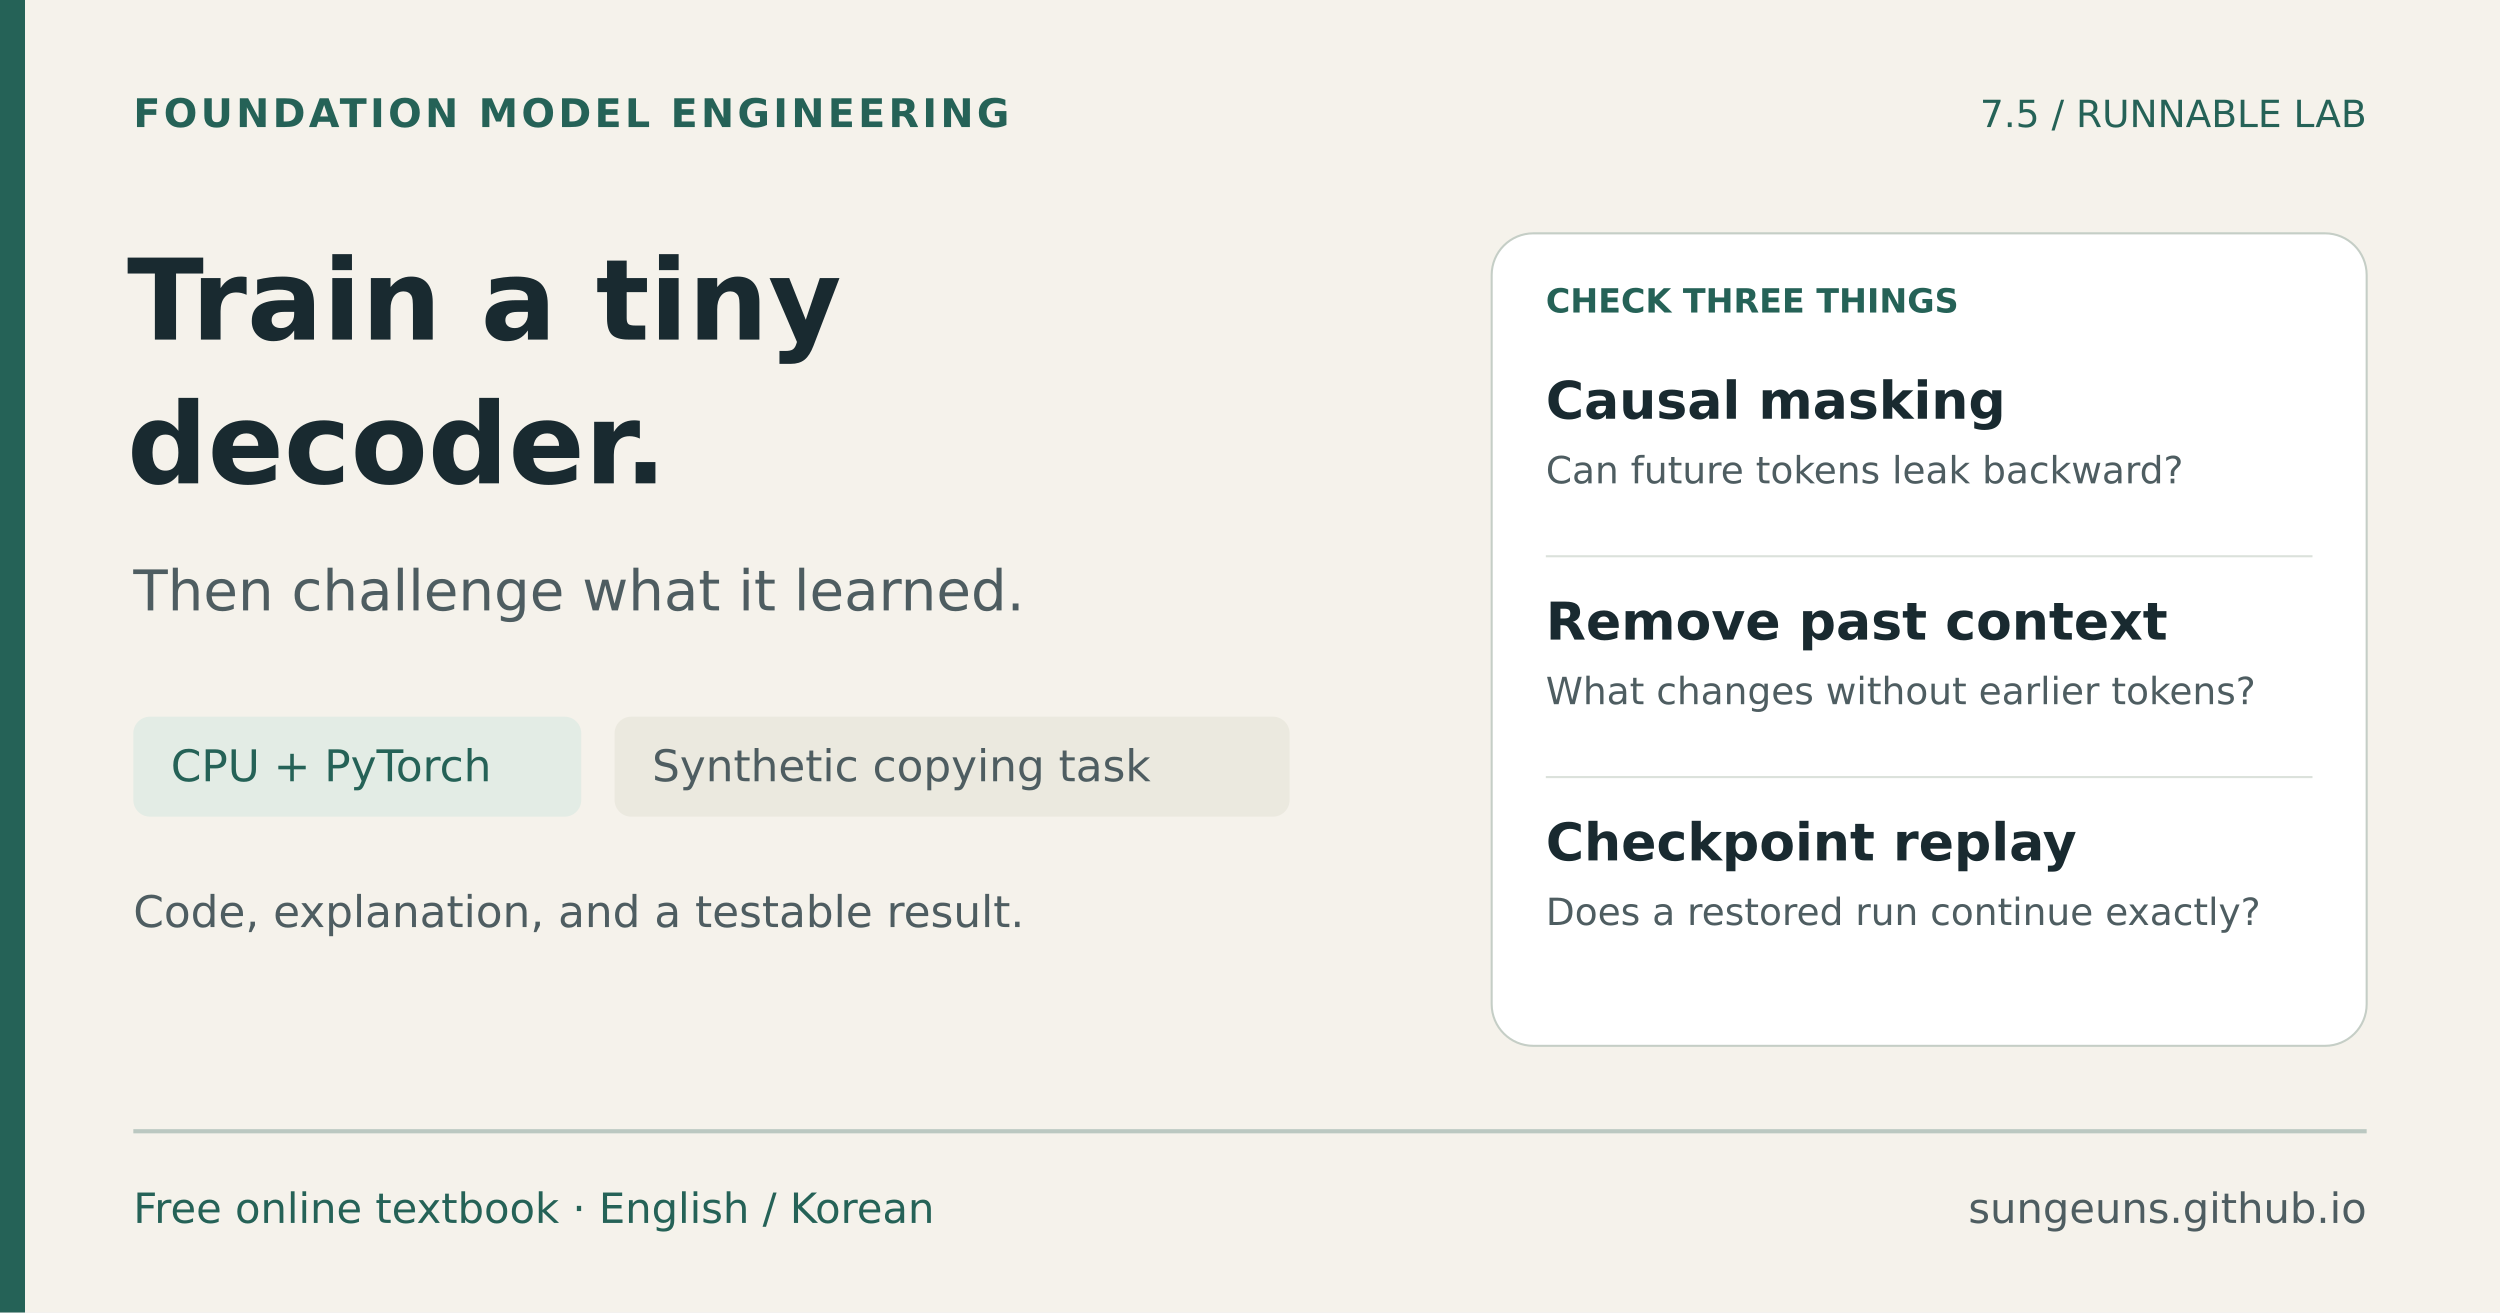
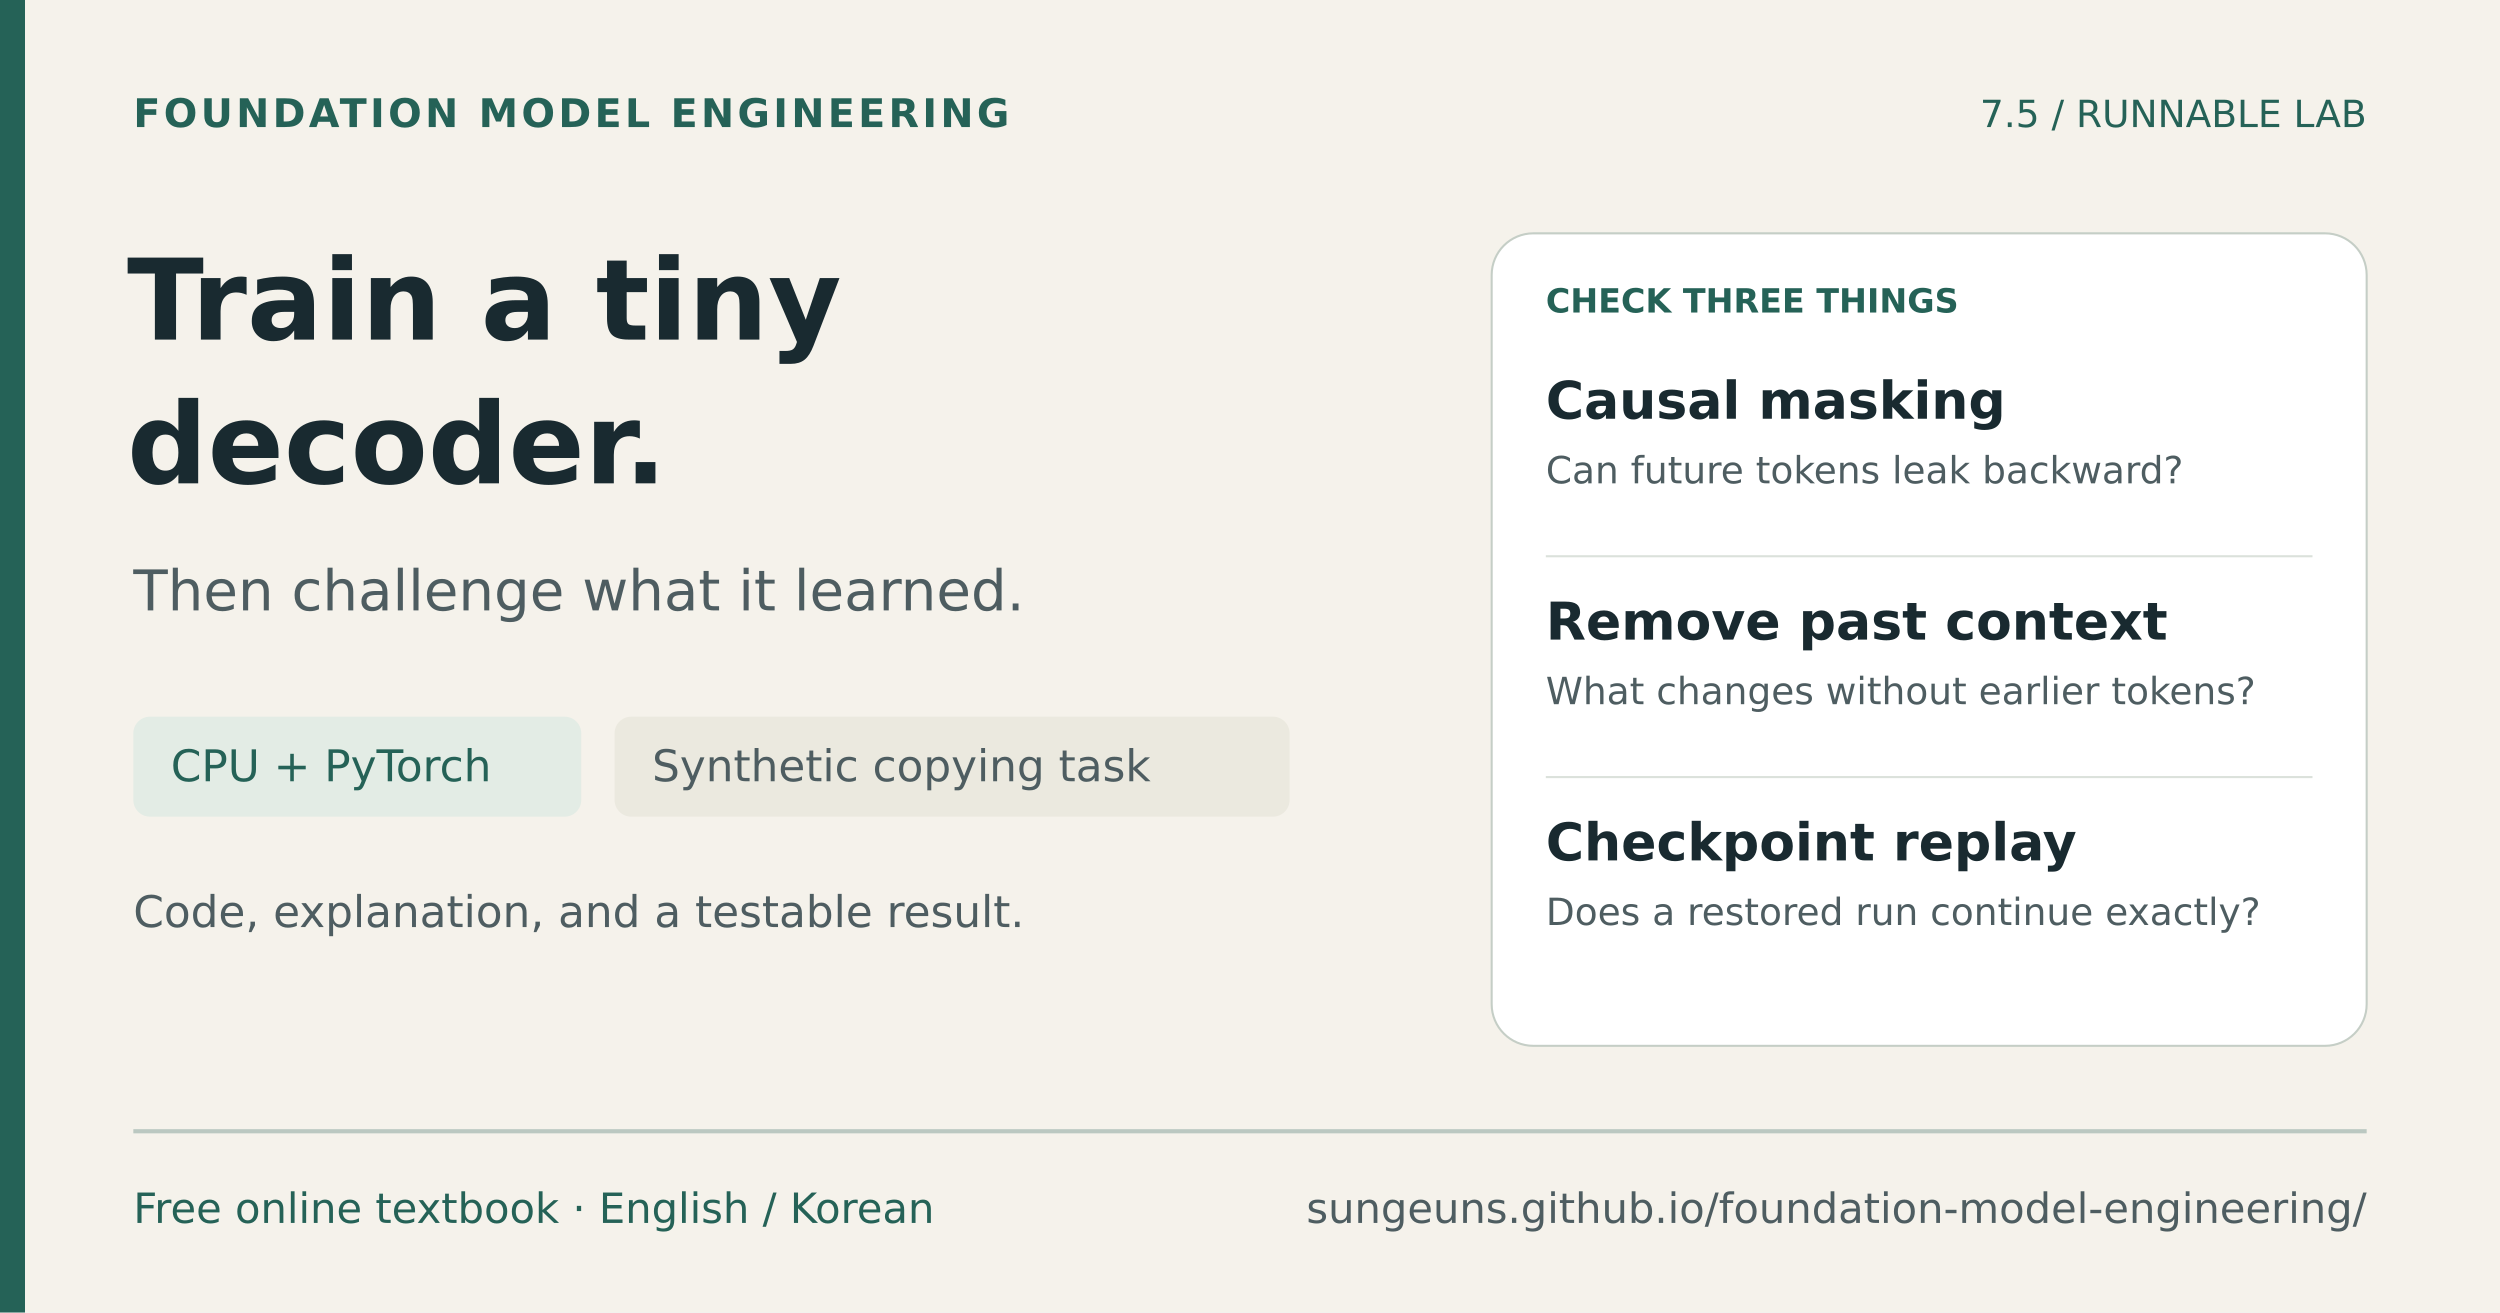
<svg xmlns="http://www.w3.org/2000/svg" width="1200" height="630" viewBox="0 0 1200 630" xml:lang="en" role="img" aria-labelledby="card-title card-description">
  <rect width="1200" height="630" fill="#f5f2eb" />
  <rect width="12" height="630" fill="#256257" />
  <g font-family="DejaVu Sans, sans-serif" fill="#192a30">
    <text x="64" y="61" font-size="19" fill="#256257" font-weight="600" letter-spacing="1.6">FOUNDATION MODEL ENGINEERING</text>
    <text x="1136" y="61" font-size="18" fill="#256257" text-anchor="end">7.5 / RUNNABLE LAB</text>
    <text x="61" y="163" font-size="54" font-weight="700">Train a tiny</text>
    <text x="61" y="232" font-size="54" font-weight="700">decoder.</text>
    <text x="64" y="293" font-size="27" fill="#4e5d61">Then challenge what it learned.</text>
    <rect x="64" y="344" width="215" height="48" rx="8" fill="#e3ece5" />
    <text x="82" y="375" font-size="21" fill="#256257">CPU + PyTorch</text>
    <rect x="295" y="344" width="324" height="48" rx="8" fill="#ebe9df" />
    <text x="313" y="375" font-size="21" fill="#4e5d61">Synthetic copying task</text>
    <text x="64" y="445" font-size="21" fill="#4e5d61">Code, explanation, and a testable result.</text>
    <rect x="716" y="112" width="420" height="390" rx="20" fill="#ffffff" stroke="#c5cec6" />
    <text x="742" y="150" font-size="16" fill="#256257" font-weight="600">CHECK THREE THINGS</text>
    <text x="742" y="201" font-size="25" font-weight="700">Causal masking</text>
    <text x="742" y="232" font-size="18" fill="#4e5d61">Can future tokens leak backward?</text>
    <path d="M742 267H1110" stroke="#dbe1db" />
    <text x="742" y="307" font-size="25" font-weight="700">Remove past context</text>
    <text x="742" y="338" font-size="18" fill="#4e5d61">What changes without earlier tokens?</text>
    <path d="M742 373H1110" stroke="#dbe1db" />
    <text x="742" y="413" font-size="25" font-weight="700">Checkpoint replay</text>
    <text x="742" y="444" font-size="18" fill="#4e5d61">Does a restored run continue exactly?</text>
    <path d="M64 543H1136" stroke="#bbc8c1" stroke-width="2" />
    <text x="64" y="587" font-size="20" fill="#256257">Free online textbook · English / Korean</text>
-     <text x="1136" y="587" font-size="20" fill="#4e5d61" text-anchor="end">sungeuns.github.io</text>
+     <text x="1136" y="587" font-size="20" fill="#4e5d61" text-anchor="end">sungeuns.github.io/foundation-model-engineering/</text>
  </g>
</svg>
